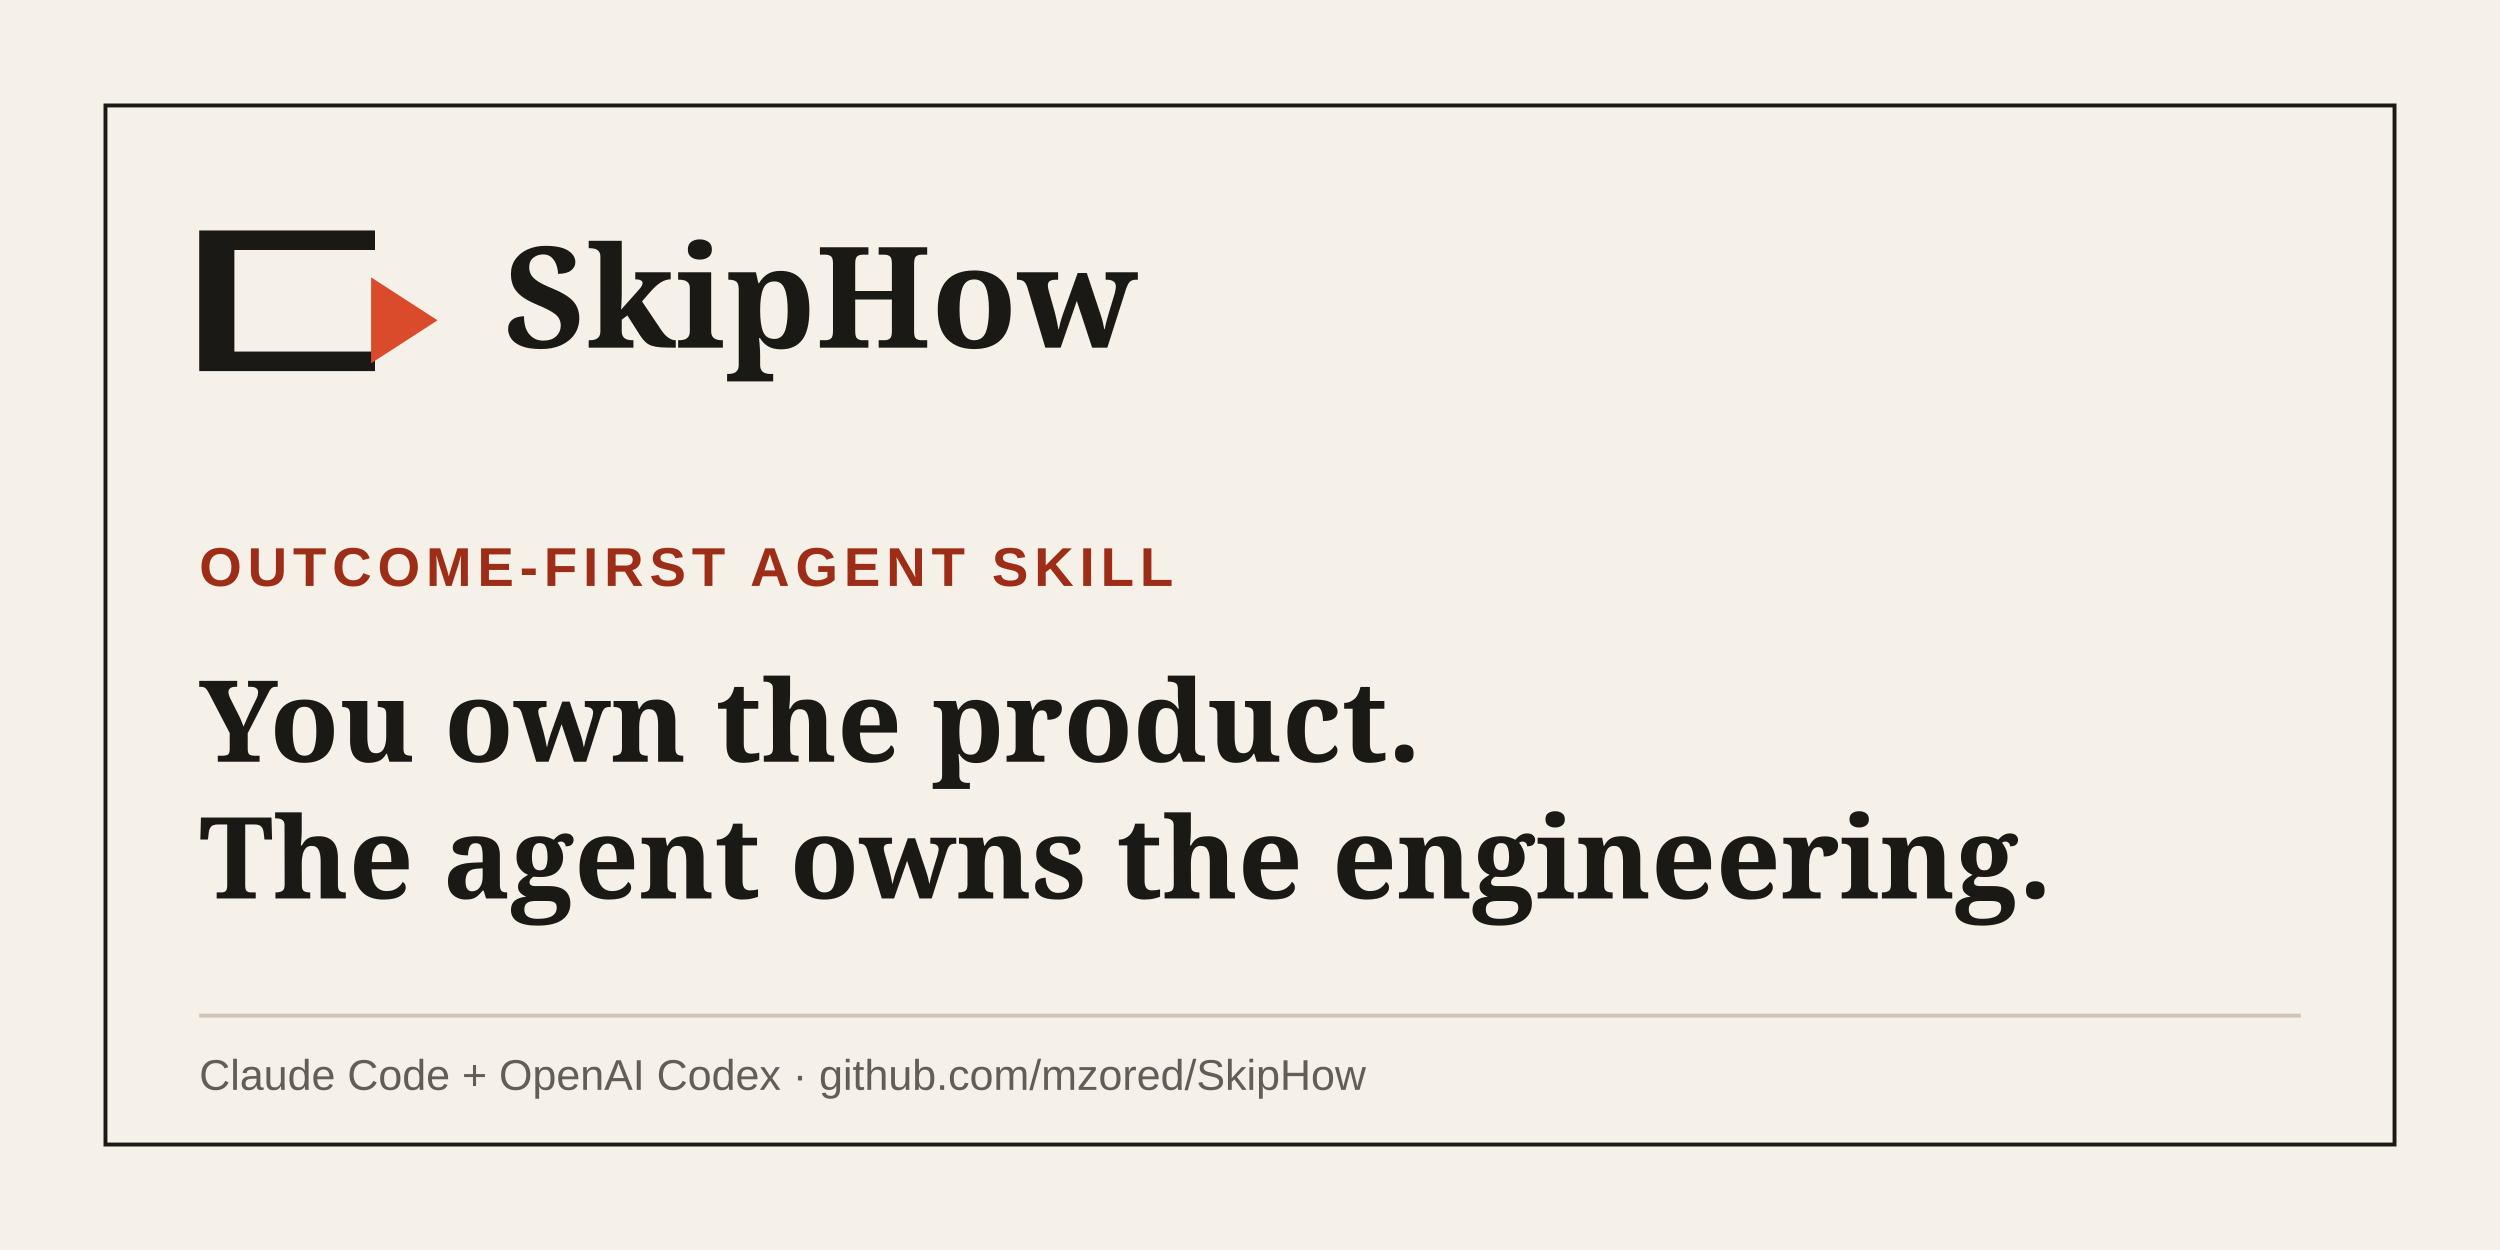
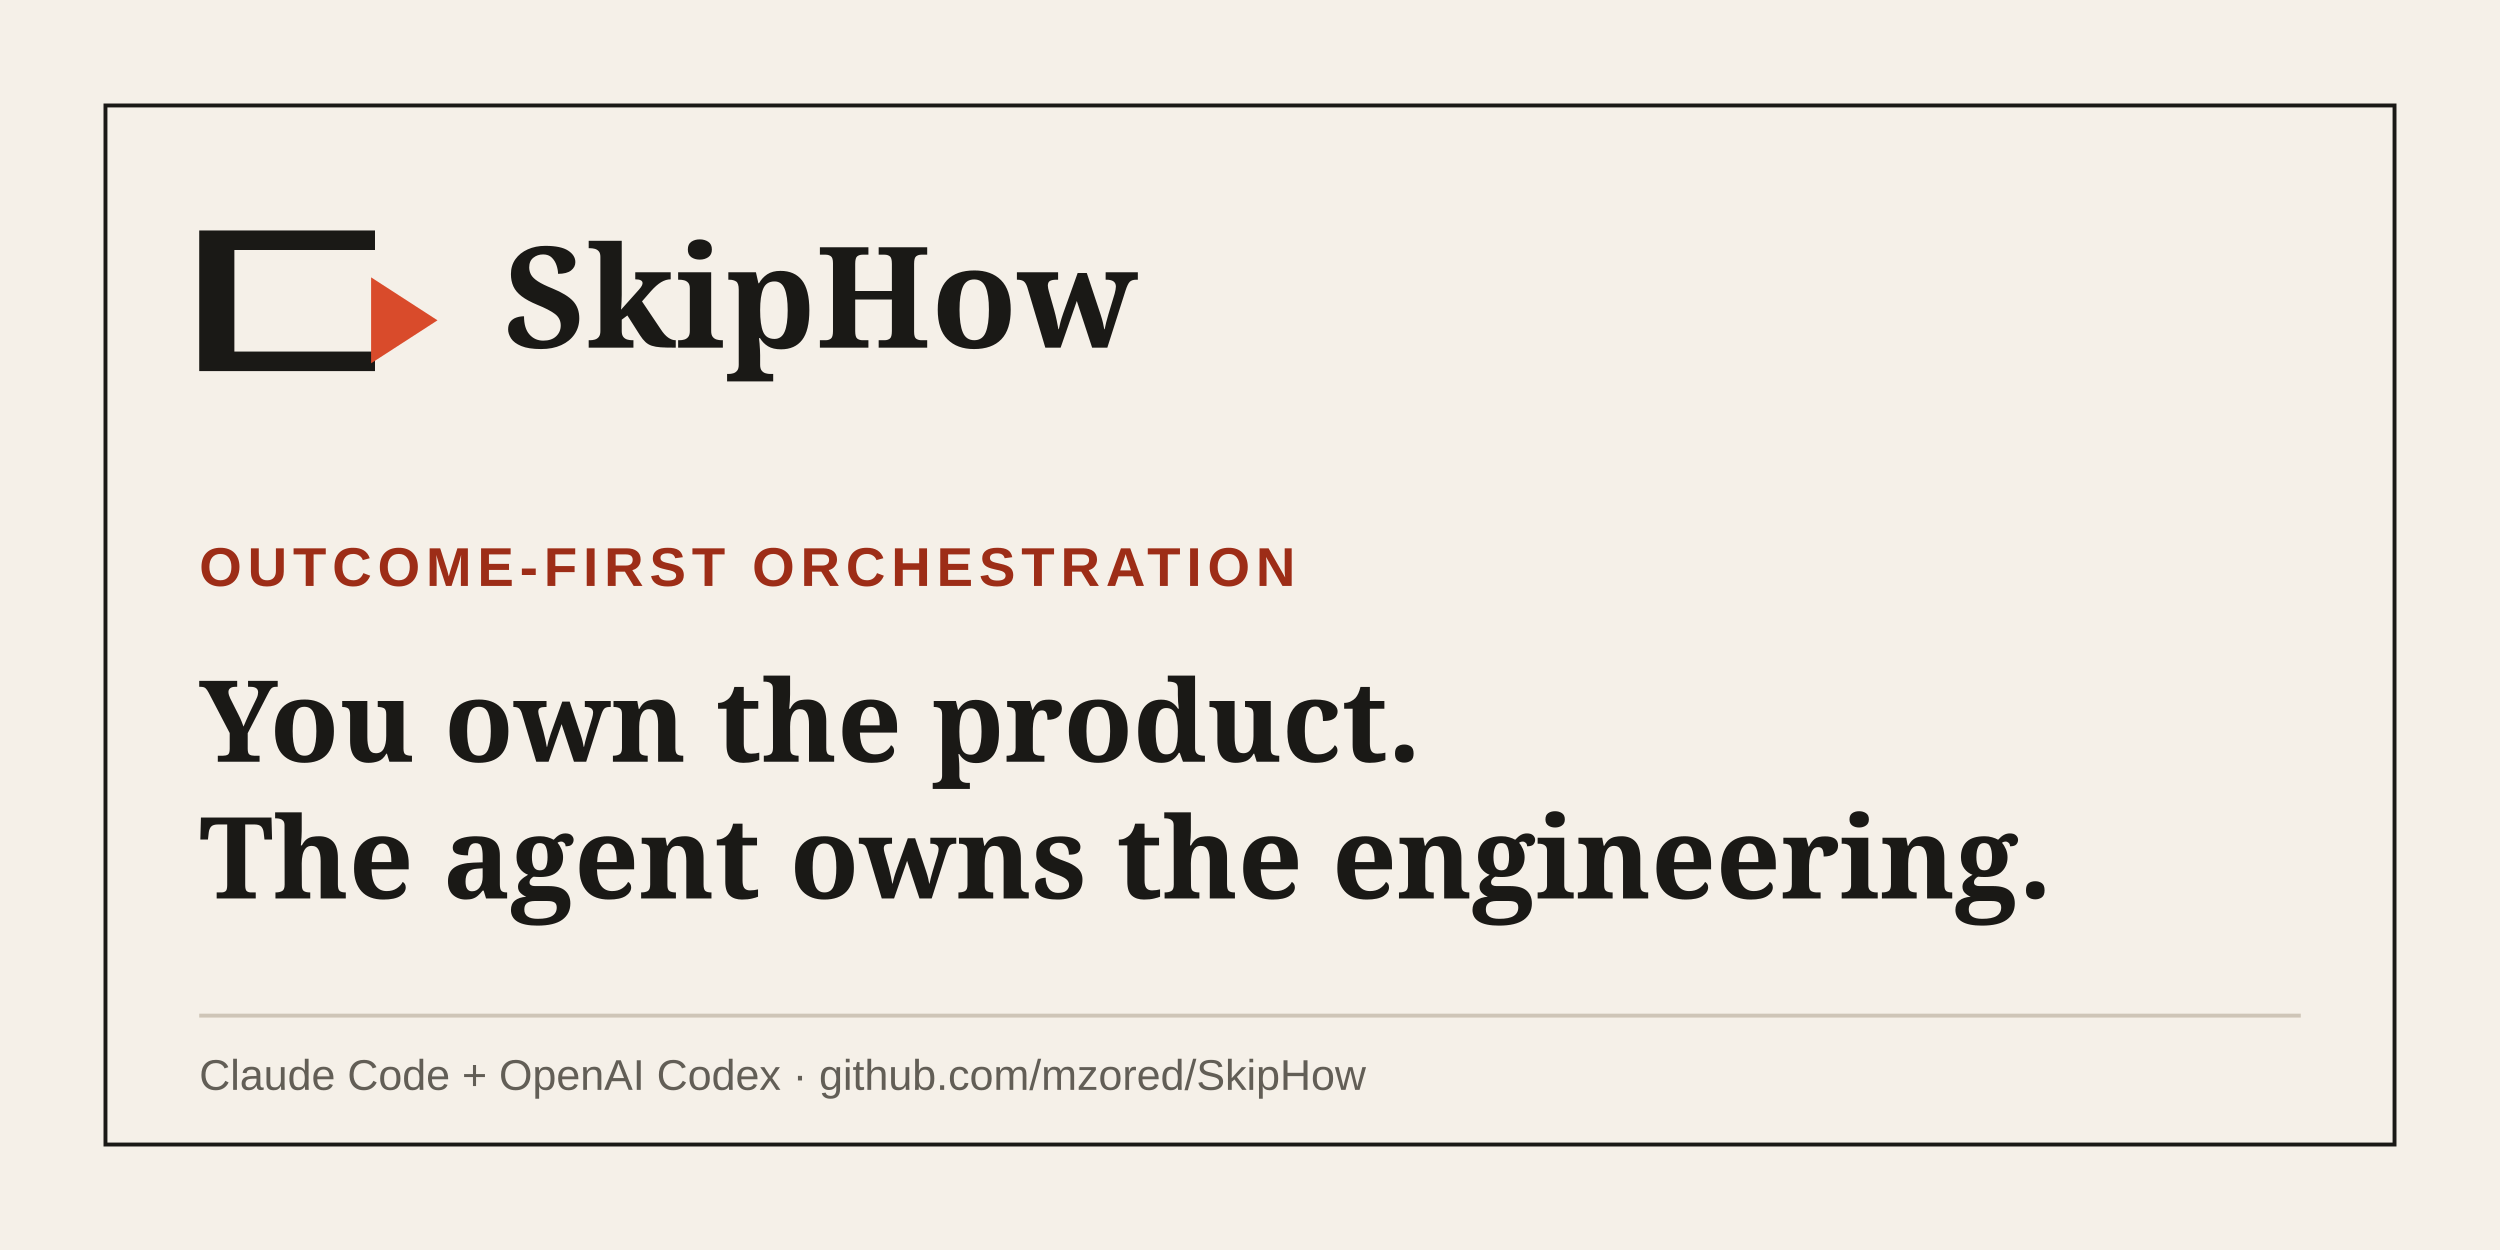
<svg xmlns="http://www.w3.org/2000/svg" viewBox="0 0 1280 640" role="img" aria-labelledby="title desc">
  <rect width="1280" height="640" fill="#f5f0e8" />
  <rect x="54" y="54" width="1172" height="532" fill="none" stroke="#1a1916" stroke-width="2" />
  <path d="M102 118h90v10h-72v52h72v10h-90z" fill="#1a1916" />
  <path d="M190 142l34 22-34 22z" fill="#d94b2b" />
  <text x="258" y="178" fill="#1a1916" font-family="Georgia, serif" font-size="72" font-weight="700">SkipHow</text>
-   <text x="102" y="300" fill="#9d2d17" font-family="Arial, sans-serif" font-size="28" font-weight="700" letter-spacing="3">OUTCOME-FIRST AGENT SKILL</text>
+   <text x="102" y="300" fill="#9d2d17" font-family="Arial, sans-serif" font-size="28" font-weight="700" letter-spacing="3">OUTCOME-FIRST ORCHESTRATION</text>
  <text x="102" y="390" fill="#1a1916" font-family="Georgia, serif" font-size="58" font-weight="600">You own the product.</text>
  <text x="102" y="460" fill="#1a1916" font-family="Georgia, serif" font-size="58" font-weight="600">The agent owns the engineering.</text>
  <line x1="102" y1="520" x2="1178" y2="520" stroke="#cec5b7" stroke-width="2" />
  <text x="102" y="558" fill="#625e56" font-family="Arial, sans-serif" font-size="22">Claude Code + OpenAI Codex · github.com/mzored/SkipHow</text>
</svg>
